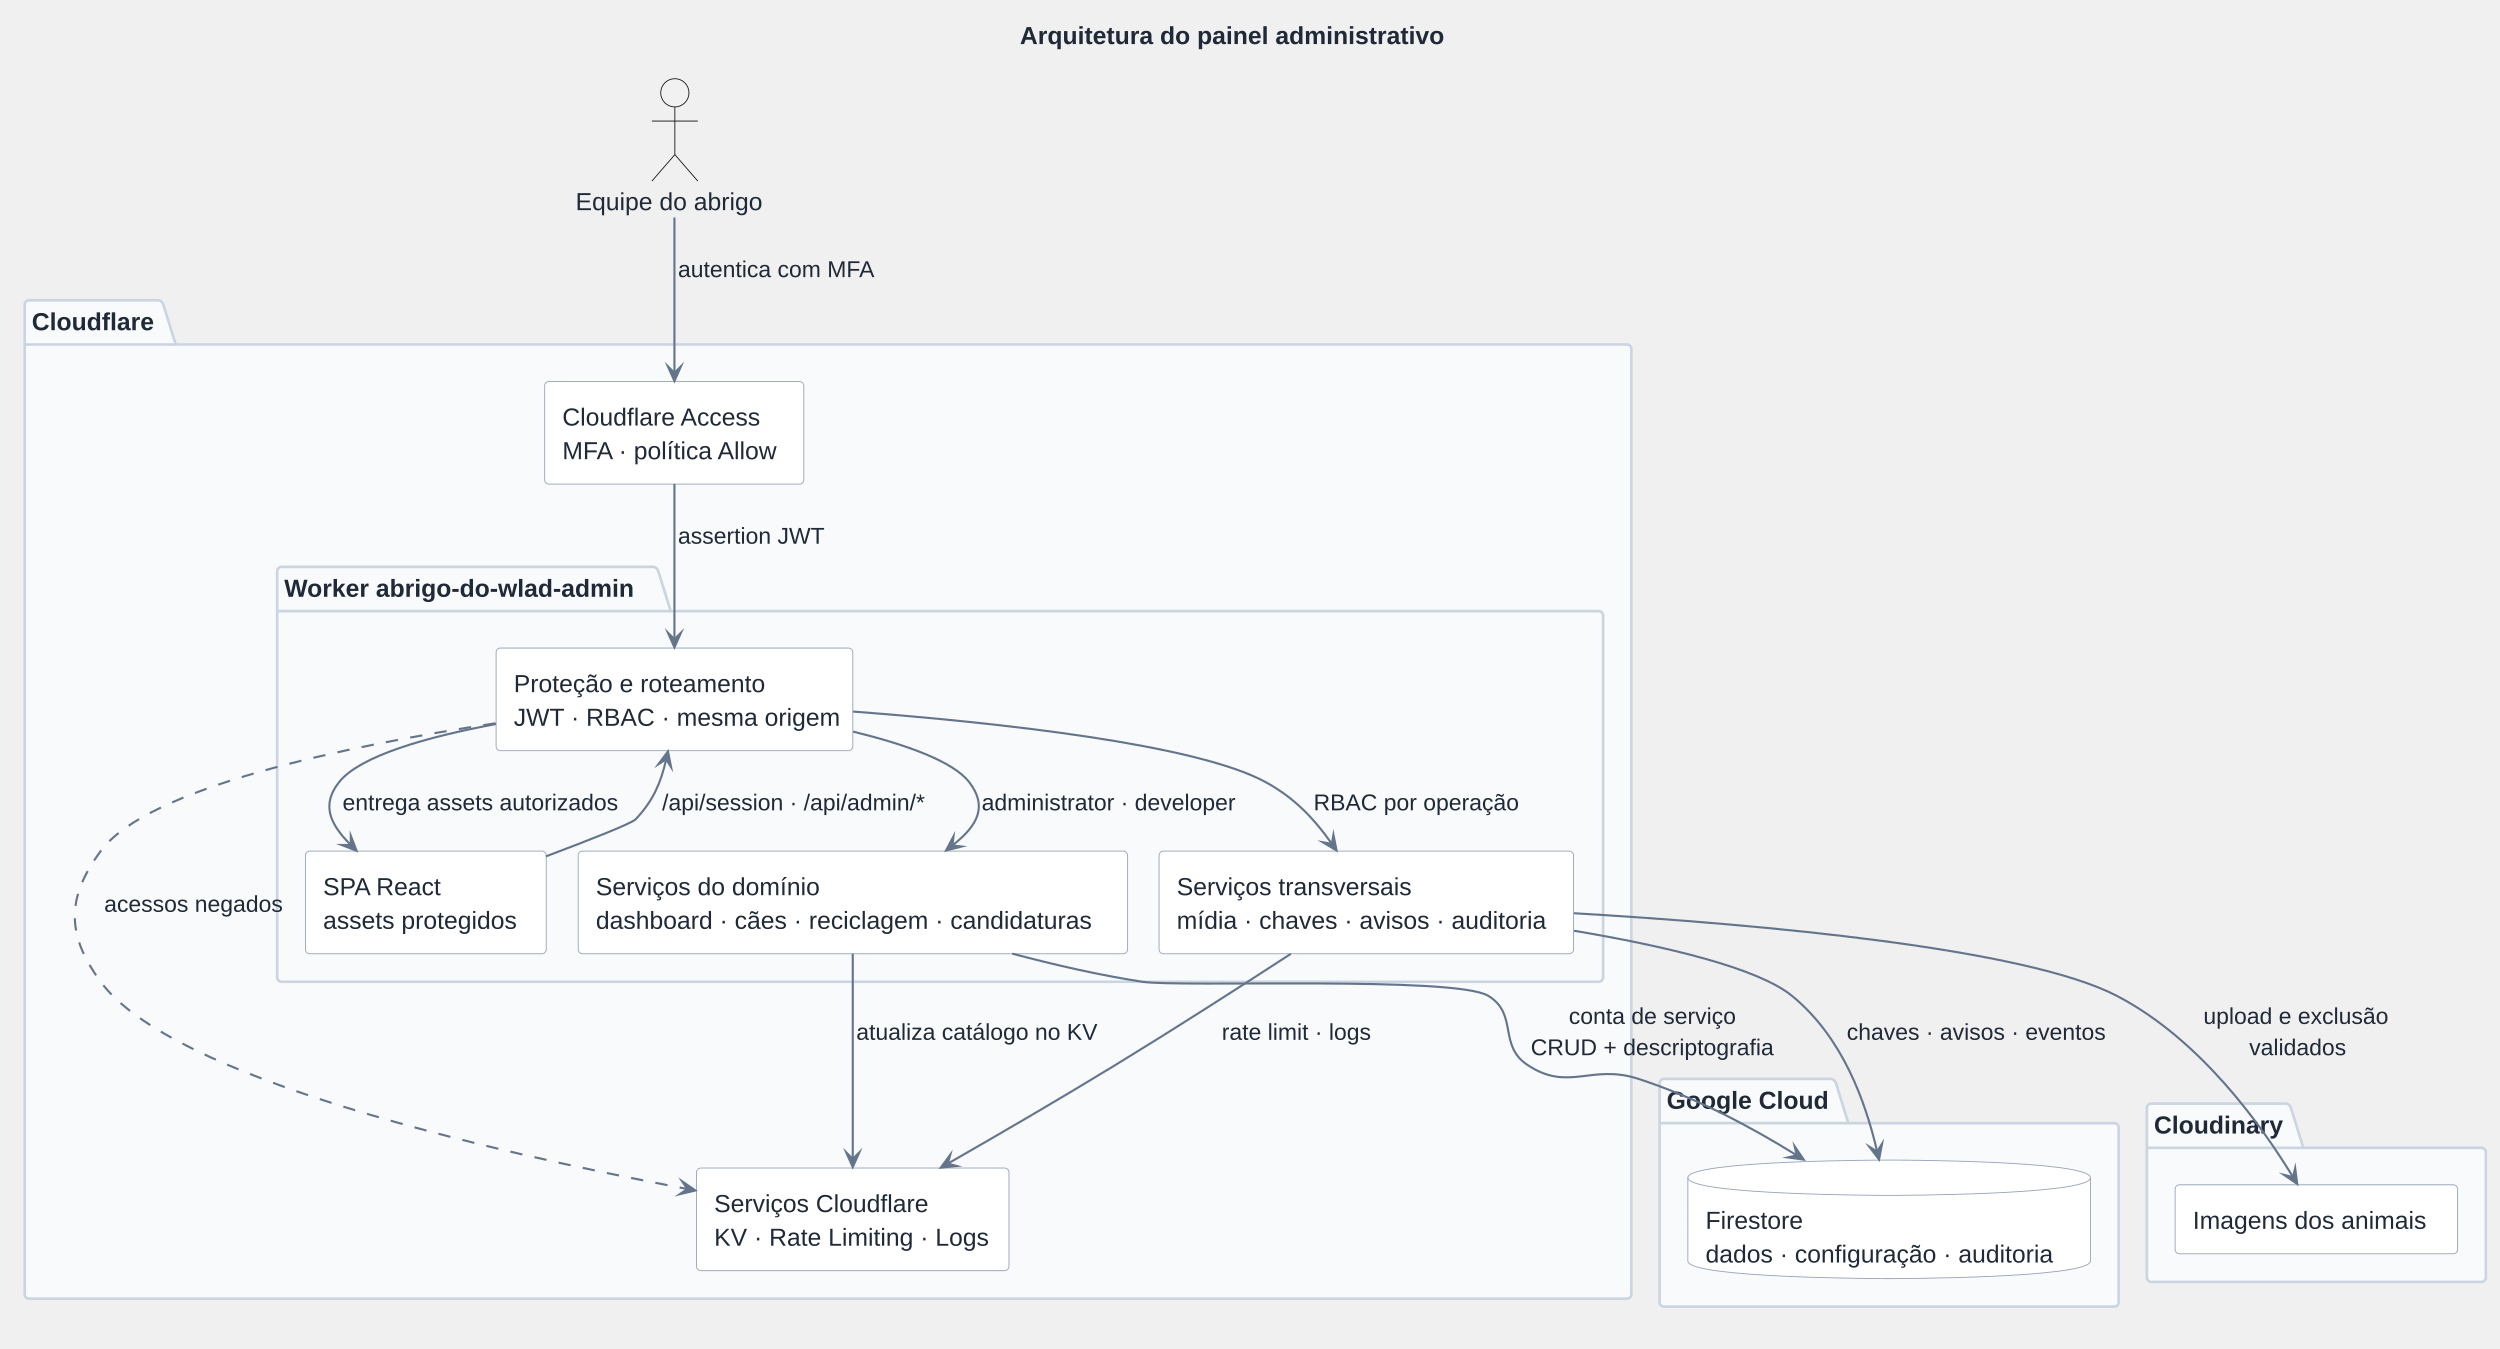
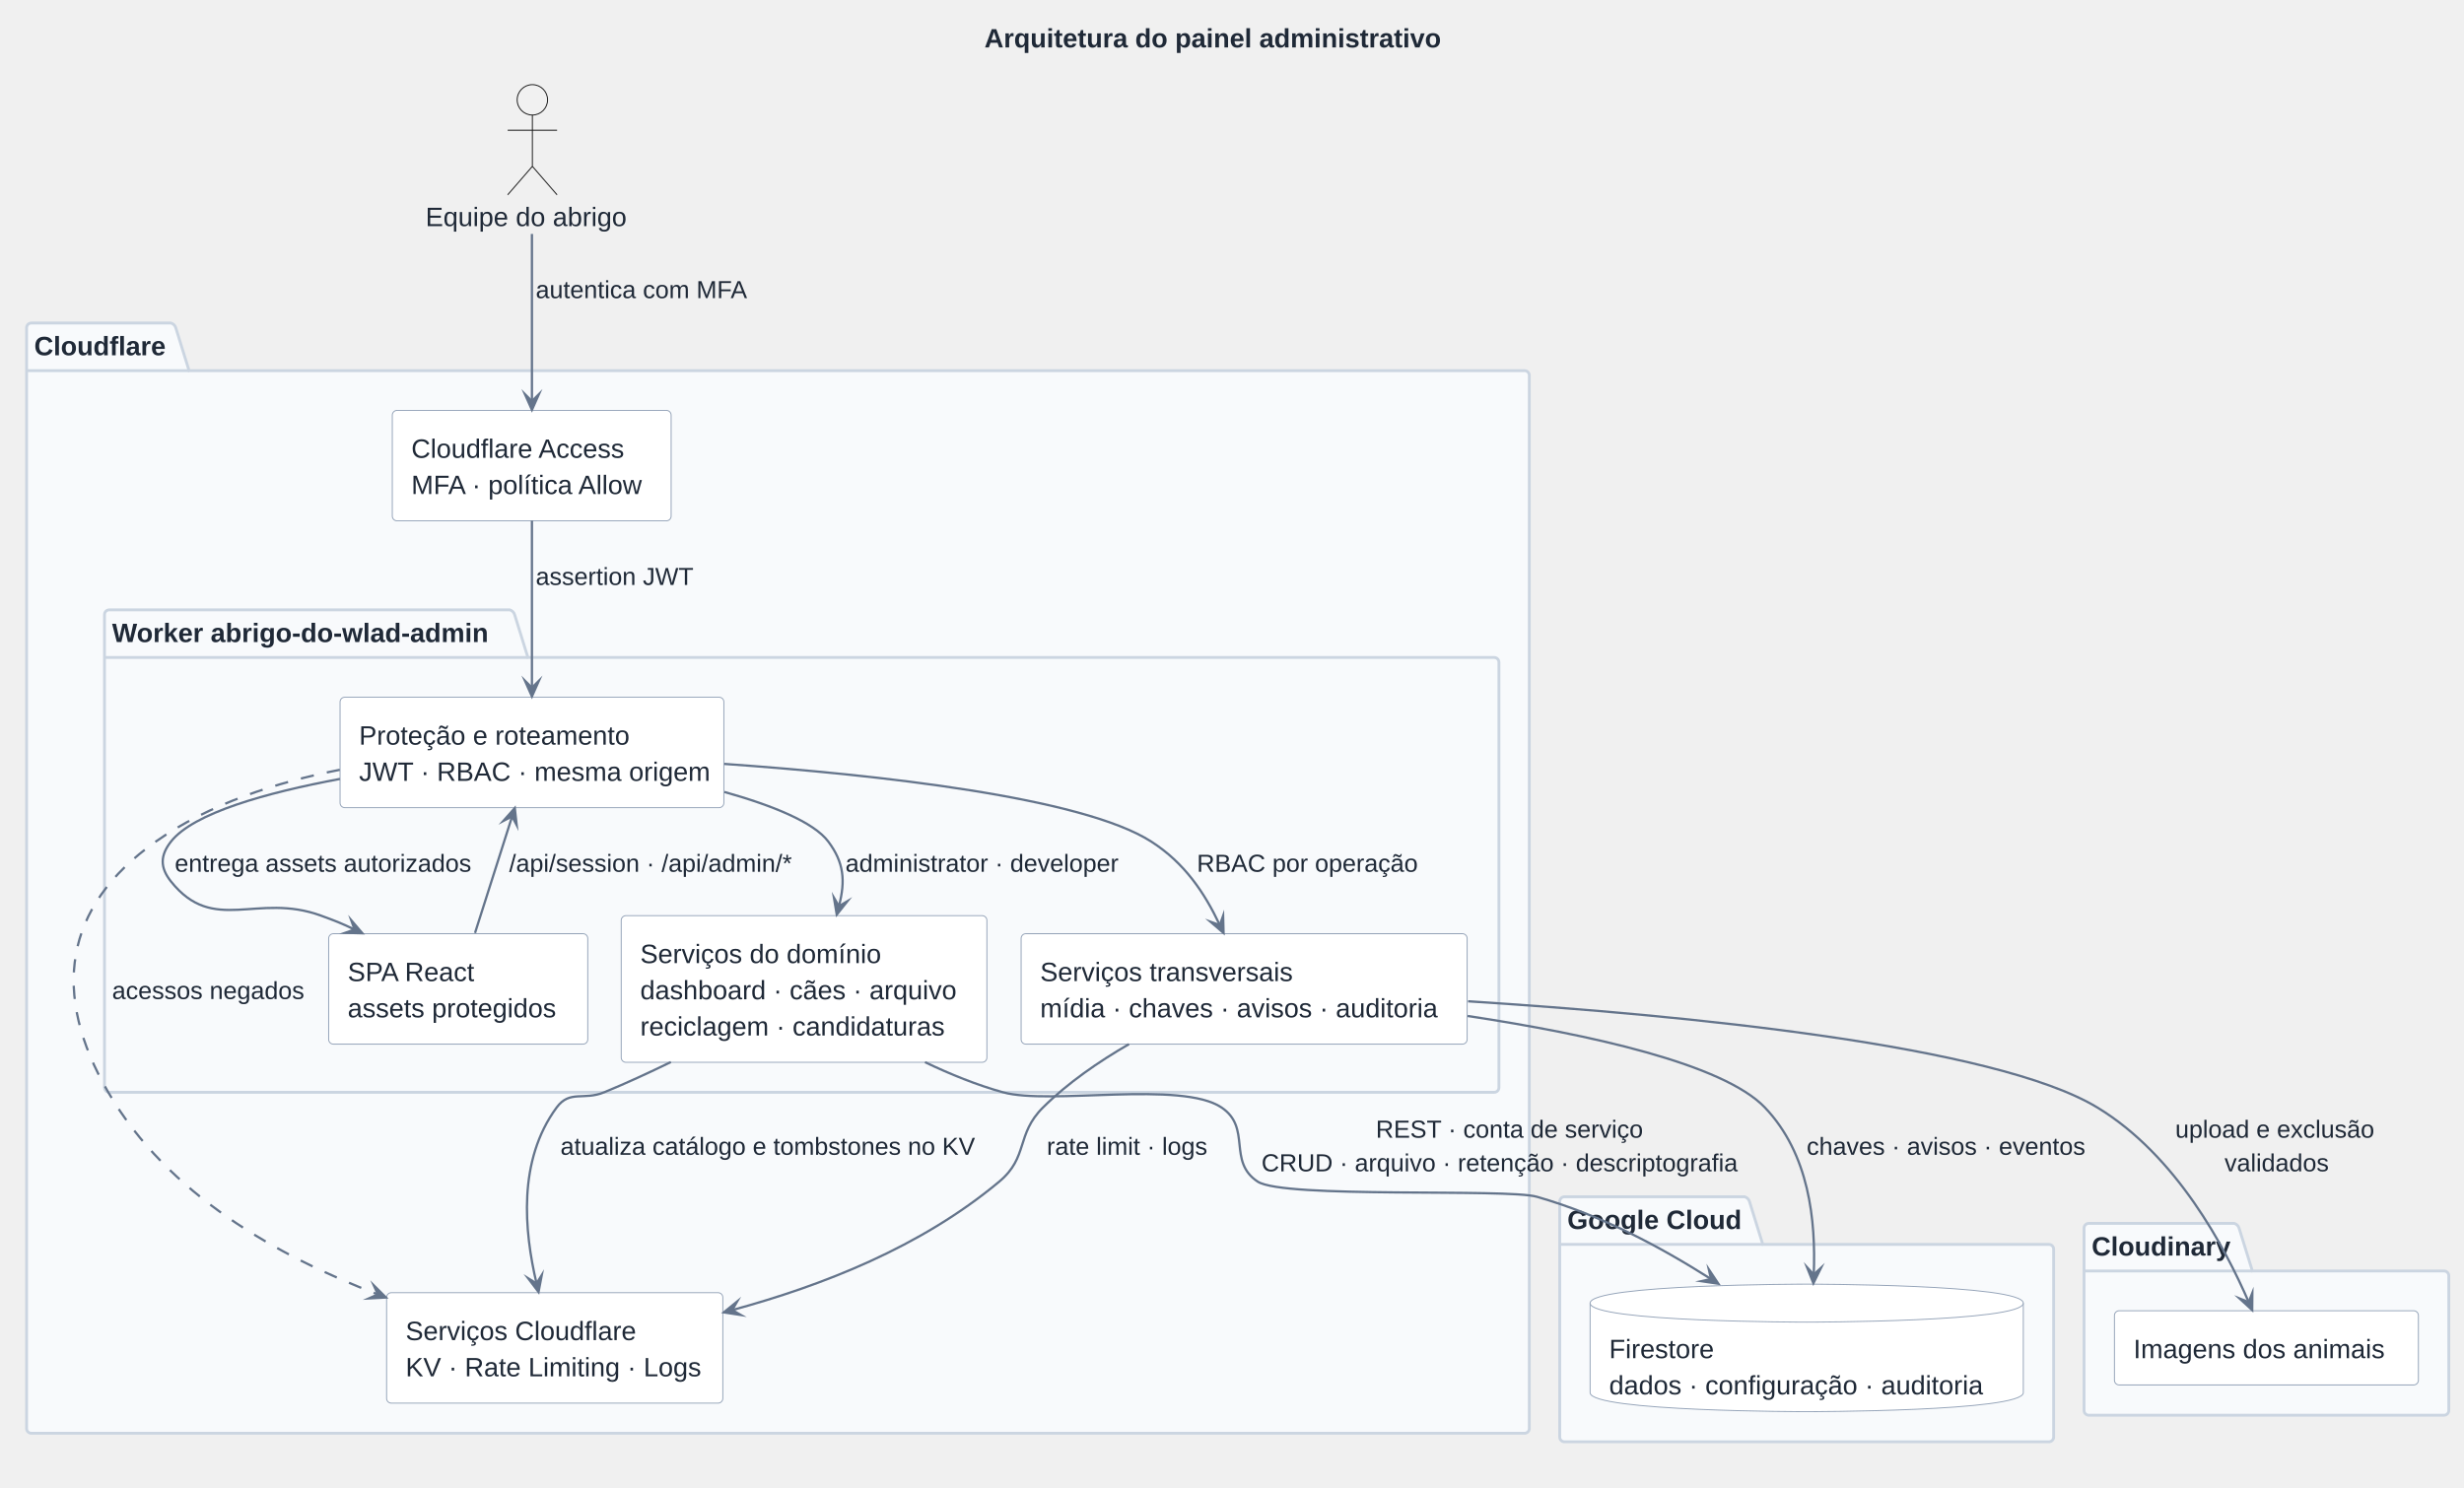
- <svg xmlns="http://www.w3.org/2000/svg" version="1.1" data-diagram-type="DESCRIPTION" style="width:1416px;height:764px;background:#FFFFFF;" width="1416px" height="764px" viewBox="0 0 1416 764" zoomAndPan="magnify" preserveAspectRatio="none" contentStyleType="text/css">
+ <svg xmlns="http://www.w3.org/2000/svg" version="1.1" data-diagram-type="DESCRIPTION" style="width:1297px;height:783px;background:#FFFFFF;" width="1297px" height="783px" viewBox="0 0 1297 783" zoomAndPan="magnify" preserveAspectRatio="none" contentStyleType="text/css">
  <defs />
  <g font-family="sans-serif" lengthAdjust="spacing">
    <g class="title" data-source-line="2">
-       <text x="577.68" y="24.966" fill="#1F2937" font-size="14" textLength="253.641" font-weight="700" font-family="Arial">Arquitetura do painel administrativo</text>
+       <text x="518.18" y="24.966" fill="#1F2937" font-size="14" textLength="253.641" font-weight="700" font-family="Arial">Arquitetura do painel administrativo</text>
    </g>
    <g class="cluster" data-qualified-name="cloudflare" id="ent0002" data-source-line="20">
-       <path d="M16.5,170.068 L90.027,170.068 A3.75,3.75 0 0 1 92.527,172.568 L99.527,195.136 L921.5,195.136 A2.5,2.5 0 0 1 924,197.636 L924,733.068 A2.5,2.5 0 0 1 921.5,735.568 L16.5,735.568 A2.5,2.5 0 0 1 14,733.068 L14,172.568 A2.5,2.5 0 0 1 16.5,170.068" style="stroke:#CBD5E1;stroke-width:1.5;" fill="#F8FAFC" />
+       <path d="M16.5,170.068 L90.027,170.068 A3.75,3.75 0 0 1 92.527,172.568 L99.527,195.136 L802.5,195.136 A2.5,2.5 0 0 1 805,197.636 L805,752.068 A2.5,2.5 0 0 1 802.5,754.568 L16.5,754.568 A2.5,2.5 0 0 1 14,752.068 L14,172.568 A2.5,2.5 0 0 1 16.5,170.068" style="stroke:#CBD5E1;stroke-width:1.5;" fill="#F8FAFC" />
      <line x1="14" y1="195.136" x2="99.527" y2="195.136" style="stroke:#CBD5E1;stroke-width:1.5;" />
      <text x="18" y="187.034" fill="#1F2937" font-size="14" textLength="72.527" font-weight="700" font-family="Arial">Cloudflare</text>
    </g>
    <g class="cluster" data-qualified-name="cloudflare.admin_worker" id="ent0004" data-source-line="23">
-       <path d="M159.5,321.068 L370.38,321.068 A3.75,3.75 0 0 1 372.88,323.568 L379.88,346.136 L905.5,346.136 A2.5,2.5 0 0 1 908,348.636 L908,553.568 A2.5,2.5 0 0 1 905.5,556.068 L159.5,556.068 A2.5,2.5 0 0 1 157,553.568 L157,323.568 A2.5,2.5 0 0 1 159.5,321.068" style="stroke:#CBD5E1;stroke-width:1.5;" fill="#F8FAFC" />
-       <line x1="157" y1="346.136" x2="379.88" y2="346.136" style="stroke:#CBD5E1;stroke-width:1.5;" />
-       <text x="161" y="338.034" fill="#1F2937" font-size="14" textLength="209.88" font-weight="700" font-family="Arial">Worker abrigo-do-wlad-admin</text>
+       <path d="M57.5,321.068 L268.38,321.068 A3.75,3.75 0 0 1 270.88,323.568 L277.88,346.136 L786.5,346.136 A2.5,2.5 0 0 1 789,348.636 L789,572.568 A2.5,2.5 0 0 1 786.5,575.068 L57.5,575.068 A2.5,2.5 0 0 1 55,572.568 L55,323.568 A2.5,2.5 0 0 1 57.5,321.068" style="stroke:#CBD5E1;stroke-width:1.5;" fill="#F8FAFC" />
+       <line x1="55" y1="346.136" x2="277.88" y2="346.136" style="stroke:#CBD5E1;stroke-width:1.5;" />
+       <text x="59" y="338.034" fill="#1F2937" font-size="14" textLength="209.88" font-weight="700" font-family="Arial">Worker abrigo-do-wlad-admin</text>
    </g>
    <g class="cluster" data-qualified-name="google" id="ent0010" data-source-line="33">
-       <path d="M942.5,611.068 L1037.394,611.068 A3.75,3.75 0 0 1 1039.894,613.568 L1046.894,636.136 L1197.5,636.136 A2.5,2.5 0 0 1 1200,638.636 L1200,737.568 A2.5,2.5 0 0 1 1197.5,740.068 L942.5,740.068 A2.5,2.5 0 0 1 940,737.568 L940,613.568 A2.5,2.5 0 0 1 942.5,611.068" style="stroke:#CBD5E1;stroke-width:1.5;" fill="#F8FAFC" />
-       <line x1="940" y1="636.136" x2="1046.894" y2="636.136" style="stroke:#CBD5E1;stroke-width:1.5;" />
-       <text x="944" y="628.034" fill="#1F2937" font-size="14" textLength="93.894" font-weight="700" font-family="Arial">Google Cloud</text>
+       <path d="M823.5,630.068 L918.394,630.068 A3.75,3.75 0 0 1 920.894,632.568 L927.894,655.136 L1078.5,655.136 A2.5,2.5 0 0 1 1081,657.636 L1081,756.568 A2.5,2.5 0 0 1 1078.5,759.068 L823.5,759.068 A2.5,2.5 0 0 1 821,756.568 L821,632.568 A2.5,2.5 0 0 1 823.5,630.068" style="stroke:#CBD5E1;stroke-width:1.5;" fill="#F8FAFC" />
+       <line x1="821" y1="655.136" x2="927.894" y2="655.136" style="stroke:#CBD5E1;stroke-width:1.5;" />
+       <text x="825" y="647.034" fill="#1F2937" font-size="14" textLength="93.894" font-weight="700" font-family="Arial">Google Cloud</text>
    </g>
    <g class="cluster" data-qualified-name="cloudinary" id="ent0012" data-source-line="37">
-       <path d="M1218.5,625.068 L1295.107,625.068 A3.75,3.75 0 0 1 1297.607,627.568 L1304.607,650.136 L1405.5,650.136 A2.5,2.5 0 0 1 1408,652.636 L1408,723.568 A2.5,2.5 0 0 1 1405.5,726.068 L1218.5,726.068 A2.5,2.5 0 0 1 1216,723.568 L1216,627.568 A2.5,2.5 0 0 1 1218.5,625.068" style="stroke:#CBD5E1;stroke-width:1.5;" fill="#F8FAFC" />
-       <line x1="1216" y1="650.136" x2="1304.607" y2="650.136" style="stroke:#CBD5E1;stroke-width:1.5;" />
-       <text x="1220" y="642.034" fill="#1F2937" font-size="14" textLength="75.607" font-weight="700" font-family="Arial">Cloudinary</text>
+       <path d="M1099.5,644.068 L1176.107,644.068 A3.75,3.75 0 0 1 1178.607,646.568 L1185.607,669.136 L1286.5,669.136 A2.5,2.5 0 0 1 1289,671.636 L1289,742.568 A2.5,2.5 0 0 1 1286.5,745.068 L1099.5,745.068 A2.5,2.5 0 0 1 1097,742.568 L1097,646.568 A2.5,2.5 0 0 1 1099.5,644.068" style="stroke:#CBD5E1;stroke-width:1.5;" fill="#F8FAFC" />
+       <line x1="1097" y1="669.136" x2="1185.607" y2="669.136" style="stroke:#CBD5E1;stroke-width:1.5;" />
+       <text x="1101" y="661.034" fill="#1F2937" font-size="14" textLength="75.607" font-weight="700" font-family="Arial">Cloudinary</text>
    </g>
    <g class="entity" data-qualified-name="staff" id="ent0001" data-source-line="18">
-       <ellipse cx="382.231" cy="52.568" rx="8" ry="8" fill="#F1F1F1" style="stroke:#181818;stroke-width:0.5;" />
-       <path d="M382.231,60.568 L382.231,87.568 M369.231,68.568 L395.231,68.568 M382.231,87.568 L369.231,102.568 M382.231,87.568 L395.231,102.568" style="stroke:#181818;stroke-width:0.5;" fill="none" />
-       <text x="326" y="119.034" fill="#1F2937" font-size="14" textLength="112.462" font-family="Arial">Equipe do abrigo</text>
+       <ellipse cx="280.231" cy="52.568" rx="8" ry="8" fill="#F1F1F1" style="stroke:#181818;stroke-width:0.5;" />
+       <path d="M280.231,60.568 L280.231,87.568 M267.231,68.568 L293.231,68.568 M280.231,87.568 L267.231,102.568 M280.231,87.568 L293.231,102.568" style="stroke:#181818;stroke-width:0.5;" fill="none" />
+       <text x="224" y="119.034" fill="#1F2937" font-size="14" textLength="112.462" font-family="Arial">Equipe do abrigo</text>
    </g>
    <g class="entity" data-qualified-name="cloudflare.access" id="ent0003" data-source-line="21">
-       <rect x="308.5" y="216.068" width="146.77" height="58.136" fill="#FFF" style="stroke:#94A3B8;stroke-width:0.5;" rx="2.5" ry="2.5" />
-       <text x="318.5" y="241.034" fill="#1F2937" font-size="14" textLength="115.486" font-family="Arial">Cloudflare Access</text>
-       <text x="318.5" y="260.102" fill="#1F2937" font-size="14" textLength="126.77" font-family="Arial">MFA · política Allow</text>
+       <rect x="206.5" y="216.068" width="146.77" height="58.136" fill="#FFF" style="stroke:#94A3B8;stroke-width:0.5;" rx="2.5" ry="2.5" />
+       <text x="216.5" y="241.034" fill="#1F2937" font-size="14" textLength="115.486" font-family="Arial">Cloudflare Access</text>
+       <text x="216.5" y="260.102" fill="#1F2937" font-size="14" textLength="126.77" font-family="Arial">MFA · política Allow</text>
    </g>
    <g class="entity" data-qualified-name="cloudflare.platform" id="ent0009" data-source-line="30">
-       <rect x="394.5" y="661.568" width="176.981" height="58.136" fill="#FFF" style="stroke:#94A3B8;stroke-width:0.5;" rx="2.5" ry="2.5" />
-       <text x="404.5" y="686.534" fill="#1F2937" font-size="14" textLength="125.776" font-family="Arial">Serviços Cloudflare</text>
-       <text x="404.5" y="705.602" fill="#1F2937" font-size="14" textLength="156.981" font-family="Arial">KV · Rate Limiting · Logs</text>
+       <rect x="203.5" y="680.568" width="176.981" height="58.136" fill="#FFF" style="stroke:#94A3B8;stroke-width:0.5;" rx="2.5" ry="2.5" />
+       <text x="213.5" y="705.534" fill="#1F2937" font-size="14" textLength="125.776" font-family="Arial">Serviços Cloudflare</text>
+       <text x="213.5" y="724.602" fill="#1F2937" font-size="14" textLength="156.981" font-family="Arial">KV · Rate Limiting · Logs</text>
    </g>
    <g class="entity" data-qualified-name="cloudflare.admin_worker.gateway" id="ent0005" data-source-line="24">
-       <rect x="281" y="367.068" width="202.027" height="58.136" fill="#FFF" style="stroke:#94A3B8;stroke-width:0.5;" rx="2.5" ry="2.5" />
-       <text x="291" y="392.034" fill="#1F2937" font-size="14" textLength="152.109" font-family="Arial">Proteção e roteamento</text>
-       <text x="291" y="411.102" fill="#1F2937" font-size="14" textLength="182.027" font-family="Arial">JWT · RBAC · mesma origem</text>
+       <rect x="179" y="367.068" width="202.027" height="58.136" fill="#FFF" style="stroke:#94A3B8;stroke-width:0.5;" rx="2.5" ry="2.5" />
+       <text x="189" y="392.034" fill="#1F2937" font-size="14" textLength="152.109" font-family="Arial">Proteção e roteamento</text>
+       <text x="189" y="411.102" fill="#1F2937" font-size="14" textLength="182.027" font-family="Arial">JWT · RBAC · mesma origem</text>
    </g>
    <g class="entity" data-qualified-name="cloudflare.admin_worker.spa" id="ent0006" data-source-line="25">
-       <rect x="173" y="482.068" width="136.382" height="58.136" fill="#FFF" style="stroke:#94A3B8;stroke-width:0.5;" rx="2.5" ry="2.5" />
-       <text x="183" y="507.034" fill="#1F2937" font-size="14" textLength="64.974" font-family="Arial">SPA React</text>
-       <text x="183" y="526.102" fill="#1F2937" font-size="14" textLength="116.382" font-family="Arial">assets protegidos</text>
+       <rect x="173" y="491.568" width="136.382" height="58.136" fill="#FFF" style="stroke:#94A3B8;stroke-width:0.5;" rx="2.5" ry="2.5" />
+       <text x="183" y="516.534" fill="#1F2937" font-size="14" textLength="64.974" font-family="Arial">SPA React</text>
+       <text x="183" y="535.602" fill="#1F2937" font-size="14" textLength="116.382" font-family="Arial">assets protegidos</text>
    </g>
    <g class="entity" data-qualified-name="cloudflare.admin_worker.domain" id="ent0007" data-source-line="26">
-       <rect x="327.5" y="482.068" width="311.171" height="58.136" fill="#FFF" style="stroke:#94A3B8;stroke-width:0.5;" rx="2.5" ry="2.5" />
-       <text x="337.5" y="507.034" fill="#1F2937" font-size="14" textLength="132.859" font-family="Arial">Serviços do domínio</text>
-       <text x="337.5" y="526.102" fill="#1F2937" font-size="14" textLength="291.171" font-family="Arial">dashboard · cães · reciclagem · candidaturas</text>
+       <rect x="327" y="482.068" width="192.479" height="77.204" fill="#FFF" style="stroke:#94A3B8;stroke-width:0.5;" rx="2.5" ry="2.5" />
+       <text x="337" y="507.034" fill="#1F2937" font-size="14" textLength="132.859" font-family="Arial">Serviços do domínio</text>
+       <text x="337" y="526.102" fill="#1F2937" font-size="14" textLength="172.479" font-family="Arial">dashboard · cães · arquivo</text>
+       <text x="337" y="545.17" fill="#1F2937" font-size="14" textLength="168.783" font-family="Arial">reciclagem · candidaturas</text>
    </g>
    <g class="entity" data-qualified-name="cloudflare.admin_worker.support" id="ent0008" data-source-line="27">
-       <rect x="656.5" y="482.068" width="234.773" height="58.136" fill="#FFF" style="stroke:#94A3B8;stroke-width:0.5;" rx="2.5" ry="2.5" />
-       <text x="666.5" y="507.034" fill="#1F2937" font-size="14" textLength="137.339" font-family="Arial">Serviços transversais</text>
-       <text x="666.5" y="526.102" fill="#1F2937" font-size="14" textLength="214.773" font-family="Arial">mídia · chaves · avisos · auditoria</text>
+       <rect x="537.5" y="491.568" width="234.773" height="58.136" fill="#FFF" style="stroke:#94A3B8;stroke-width:0.5;" rx="2.5" ry="2.5" />
+       <text x="547.5" y="516.534" fill="#1F2937" font-size="14" textLength="137.339" font-family="Arial">Serviços transversais</text>
+       <text x="547.5" y="535.602" fill="#1F2937" font-size="14" textLength="214.773" font-family="Arial">mídia · chaves · avisos · auditoria</text>
    </g>
    <g class="entity" data-qualified-name="google.firestore" id="ent0011" data-source-line="34">
-       <path d="M956,667.068 C956,657.068 1070.013,657.068 1070.013,657.068 C1070.013,657.068 1184.025,657.068 1184.025,667.068 L1184.025,714.204 C1184.025,724.204 1070.013,724.204 1070.013,724.204 C1070.013,724.204 956,724.204 956,714.204 L956,667.068" style="stroke:#94A3B8;stroke-width:0.5;" fill="#FFF" />
-       <path d="M956,667.068 C956,677.068 1070.013,677.068 1070.013,677.068 C1070.013,677.068 1184.025,677.068 1184.025,667.068" style="stroke:#94A3B8;stroke-width:0.5;" fill="none" />
-       <text x="966" y="696.034" fill="#1F2937" font-size="14" textLength="58.464" font-family="Arial">Firestore</text>
-       <text x="966" y="715.102" fill="#1F2937" font-size="14" textLength="208.025" font-family="Arial">dados · configuração · auditoria</text>
+       <path d="M837,686.068 C837,676.068 951.013,676.068 951.013,676.068 C951.013,676.068 1065.025,676.068 1065.025,686.068 L1065.025,733.204 C1065.025,743.204 951.013,743.204 951.013,743.204 C951.013,743.204 837,743.204 837,733.204 L837,686.068" style="stroke:#94A3B8;stroke-width:0.5;" fill="#FFF" />
+       <path d="M837,686.068 C837,696.068 951.013,696.068 951.013,696.068 C951.013,696.068 1065.025,696.068 1065.025,686.068" style="stroke:#94A3B8;stroke-width:0.5;" fill="none" />
+       <text x="847" y="715.034" fill="#1F2937" font-size="14" textLength="58.464" font-family="Arial">Firestore</text>
+       <text x="847" y="734.102" fill="#1F2937" font-size="14" textLength="208.025" font-family="Arial">dados · configuração · auditoria</text>
    </g>
    <g class="entity" data-qualified-name="cloudinary.images" id="ent0013" data-source-line="38">
-       <rect x="1232" y="671.068" width="159.999" height="39.068" fill="#FFF" style="stroke:#94A3B8;stroke-width:0.5;" rx="2.5" ry="2.5" />
-       <text x="1242" y="696.034" fill="#1F2937" font-size="14" textLength="139.999" font-family="Arial">Imagens dos animais</text>
+       <rect x="1113" y="690.068" width="159.999" height="39.068" fill="#FFF" style="stroke:#94A3B8;stroke-width:0.5;" rx="2.5" ry="2.5" />
+       <text x="1123" y="715.034" fill="#1F2937" font-size="14" textLength="139.999" font-family="Arial">Imagens dos animais</text>
    </g>
    <g class="link" data-entity-1="ent0001" data-entity-2="ent0003" id="lnk14" data-link-type="dependency">
-       <polygon points="382,216.06,386,207.06,382,211.06,378,207.06,382,216.06" fill="#64748B" style="stroke:#64748B;stroke-width:1;stroke-linejoin:miter;stroke-miterlimit:10;" />
-       <path d="M382,123.178 C382,151.851 382,185.295 382,211.06" style="stroke:#64748B;stroke-width:1.2;" fill="none" />
-       <text x="384" y="156.965" fill="#1F2937" font-size="13" textLength="116.831" font-family="Arial">autentica com MFA</text>
+       <polygon points="280,216.06,284,207.06,280,211.06,276,207.06,280,216.06" fill="#64748B" style="stroke:#64748B;stroke-width:1;stroke-linejoin:miter;stroke-miterlimit:10;" />
+       <path d="M280,123.178 C280,151.851 280,185.295 280,211.06" style="stroke:#64748B;stroke-width:1.2;" fill="none" />
+       <text x="282" y="156.965" fill="#1F2937" font-size="13" textLength="116.831" font-family="Arial">autentica com MFA</text>
    </g>
    <g class="link" data-entity-1="ent0003" data-entity-2="ent0005" id="lnk15" data-link-type="dependency">
-       <polygon points="382,366.915,386,357.915,382,361.915,378,357.915,382,366.915" fill="#64748B" style="stroke:#64748B;stroke-width:1;stroke-linejoin:miter;stroke-miterlimit:10;" />
-       <path d="M382,274.094 C382,300.648 382,335.319 382,361.915" style="stroke:#64748B;stroke-width:1.2;" fill="none" />
-       <text x="384" y="307.965" fill="#1F2937" font-size="13" textLength="82.641" font-family="Arial">assertion JWT</text>
+       <polygon points="280,366.915,284,357.915,280,361.915,276,357.915,280,366.915" fill="#64748B" style="stroke:#64748B;stroke-width:1;stroke-linejoin:miter;stroke-miterlimit:10;" />
+       <path d="M280,274.094 C280,300.648 280,335.319 280,361.915" style="stroke:#64748B;stroke-width:1.2;" fill="none" />
+       <text x="282" y="307.965" fill="#1F2937" font-size="13" textLength="82.641" font-family="Arial">assertion JWT</text>
    </g>
    <g class="link" data-entity-1="ent0005" data-entity-2="ent0006" id="lnk16" data-link-type="dependency">
-       <polygon points="202.128,482.033,198.595,472.839,198.594,478.496,192.937,478.495,202.128,482.033" fill="#64748B" style="stroke:#64748B;stroke-width:1;stroke-linejoin:miter;stroke-miterlimit:10;" />
-       <path d="M280.956,410.082 C241.927,417.364 203.805,428.064 192,443.068 C182.109,455.639 186.473,466.369 198.594,478.496" style="stroke:#64748B;stroke-width:1.2;" fill="none" />
-       <text x="194" y="458.965" fill="#1F2937" font-size="13" textLength="164.905" font-family="Arial">entrega assets autorizados</text>
+       <polygon points="190.998,491.461,184.603,483.971,186.487,489.305,181.153,491.19,190.998,491.461" fill="#64748B" style="stroke:#64748B;stroke-width:1;stroke-linejoin:miter;stroke-miterlimit:10;" />
+       <path d="M178.956,410.082 C139.927,417.364 101.805,428.064 90,443.068 C84.229,450.403 84.179,456.772 90,464.068 C112.458,492.218 135.198,469.649 169,482.068 C176.276,484.741 179.238,485.841 186.487,489.305" style="stroke:#64748B;stroke-width:1.2;" fill="none" />
+       <text x="92" y="458.965" fill="#1F2937" font-size="13" textLength="164.905" font-family="Arial">entrega assets autorizados</text>
    </g>
    <g class="link" data-entity-1="ent0006" data-entity-2="ent0005" id="lnk17" data-link-type="dependency">
-       <polygon points="378.386,425.354,372.497,433.248,377.282,430.23,380.299,435.015,378.386,425.354" fill="#64748B" style="stroke:#64748B;stroke-width:1;stroke-linejoin:miter;stroke-miterlimit:10;" />
-       <path d="M309.233,485.04 C334.614,475.483 357.855,466.326 360,464.068 C369.948,453.592 374.295,443.415 377.282,430.23" style="stroke:#64748B;stroke-width:1.2;" fill="none" />
-       <text x="375" y="458.965" fill="#1F2937" font-size="13" textLength="162.968" font-family="Arial">/api/session · /api/admin/*</text>
+       <polygon points="271.053,425.172,264.511,432.534,269.536,429.936,272.134,434.961,271.053,425.172" fill="#64748B" style="stroke:#64748B;stroke-width:1;stroke-linejoin:miter;stroke-miterlimit:10;" />
+       <path d="M250.041,491.171 C256.358,471.327 263.239,449.715 269.536,429.936" style="stroke:#64748B;stroke-width:1.2;" fill="none" />
+       <text x="268" y="458.965" fill="#1F2937" font-size="13" textLength="162.968" font-family="Arial">/api/session · /api/admin/*</text>
    </g>
    <g class="link" data-entity-1="ent0005" data-entity-2="ent0007" id="lnk18" data-link-type="dependency">
-       <polygon points="535.642,481.87,545.186,479.438,539.569,478.774,540.233,473.156,535.642,481.87" fill="#64748B" style="stroke:#64748B;stroke-width:1;stroke-linejoin:miter;stroke-miterlimit:10;" />
-       <path d="M483.213,414.389 C512.96,421.664 539.979,431.226 549,443.068 C559.389,456.706 554.079,467.331 539.569,478.774" style="stroke:#64748B;stroke-width:1.2;" fill="none" />
-       <text x="556" y="458.965" fill="#1F2937" font-size="13" textLength="155.116" font-family="Arial">administrator · developer</text>
+       <polygon points="440.386,481.771,446.515,474.062,441.64,476.931,438.771,472.056,440.386,481.771" fill="#64748B" style="stroke:#64748B;stroke-width:1;stroke-linejoin:miter;stroke-miterlimit:10;" />
+       <path d="M381.29,416.94 C406.371,423.992 428.307,432.779 436,443.068 C444.228,454.073 445.09,463.613 441.64,476.931" style="stroke:#64748B;stroke-width:1.2;" fill="none" />
+       <text x="445" y="458.965" fill="#1F2937" font-size="13" textLength="155.116" font-family="Arial">administrator · developer</text>
    </g>
    <g class="link" data-entity-1="ent0005" data-entity-2="ent0008" id="lnk19" data-link-type="dependency">
-       <polygon points="757.171,481.914,755.243,472.255,754.285,477.831,748.71,476.872,757.171,481.914" fill="#64748B" style="stroke:#64748B;stroke-width:1;stroke-linejoin:miter;stroke-miterlimit:10;" />
-       <path d="M483.157,403.03 C566.742,409.395 677.806,421.597 717,443.068 C733.474,452.093 744.391,463.829 754.285,477.831" style="stroke:#64748B;stroke-width:1.2;" fill="none" />
-       <text x="744" y="458.965" fill="#1F2937" font-size="13" textLength="118.3" font-family="Arial">RBAC por operação</text>
+       <polygon points="644.161,491.405,643.916,481.56,642.017,486.888,636.689,484.989,644.161,491.405" fill="#64748B" style="stroke:#64748B;stroke-width:1;stroke-linejoin:miter;stroke-miterlimit:10;" />
+       <path d="M381.211,402.171 C462.789,407.942 569.683,419.757 606,443.068 C623.653,454.399 634.046,470.087 642.017,486.888" style="stroke:#64748B;stroke-width:1.2;" fill="none" />
+       <text x="630" y="458.965" fill="#1F2937" font-size="13" textLength="118.3" font-family="Arial">RBAC por operação</text>
    </g>
    <g class="link" data-entity-1="ent0007" data-entity-2="ent0011" id="lnk20" data-link-type="dependency">
-       <polygon points="1021.834,656.928,1016.282,648.794,1017.581,654.3,1012.076,655.599,1021.834,656.928" fill="#64748B" style="stroke:#64748B;stroke-width:1;stroke-linejoin:miter;stroke-miterlimit:10;" />
-       <path d="M573.323,540.134 C597.07,546.453 622.812,552.376 647,556.068 C668.546,559.356 824.407,552.694 843,564.068 C859.977,574.453 848.483,591.967 865,603.068 C888.426,618.812 901.17,602.306 928,611.068 C961.07,621.868 991.027,637.888 1017.581,654.3" style="stroke:#64748B;stroke-width:1.2;" fill="none" />
-       <text x="888.567" y="579.965" fill="#1F2937" font-size="13" textLength="99.203" font-family="Arial">conta de serviço</text>
-       <text x="867" y="597.671" fill="#1F2937" font-size="13" textLength="142.337" font-family="Arial">CRUD + descriptografia</text>
+       <polygon points="904.727,675.978,899.274,667.777,900.506,673.298,894.985,674.53,904.727,675.978" fill="#64748B" style="stroke:#64748B;stroke-width:1;stroke-linejoin:miter;stroke-miterlimit:10;" />
+       <path d="M486.885,559.198 C500.095,565.51 514.199,571.243 528,575.068 C552.687,581.909 621.763,568.742 643,583.068 C658.984,593.85 645.935,611.406 662,622.068 C675.629,631.113 793.278,625.552 809,630.068 C843.114,639.866 873.825,656.355 900.506,673.298" style="stroke:#64748B;stroke-width:1.2;" fill="none" />
+       <text x="724.21" y="598.965" fill="#1F2937" font-size="13" textLength="139.126" font-family="Arial">REST · conta de serviço</text>
+       <text x="664" y="616.671" fill="#1F2937" font-size="13" textLength="259.545" font-family="Arial">CRUD · arquivo · retenção · descriptografia</text>
    </g>
    <g class="link" data-entity-1="ent0008" data-entity-2="ent0011" id="lnk21" data-link-type="dependency">
-       <polygon points="1064.34,656.994,1066.182,647.319,1063.199,652.126,1058.392,649.144,1064.34,656.994" fill="#64748B" style="stroke:#64748B;stroke-width:1;stroke-linejoin:miter;stroke-miterlimit:10;" />
-       <path d="M891.545,527.178 C942.714,535.791 995.445,548.088 1015,564.068 C1043.459,587.325 1056.46,623.353 1063.199,652.126" style="stroke:#64748B;stroke-width:1.2;" fill="none" />
-       <text x="1046" y="588.965" fill="#1F2937" font-size="13" textLength="147.875" font-family="Arial">chaves · avisos · eventos</text>
+       <polygon points="954.526,675.861,958.882,667.028,954.726,670.865,950.889,666.709,954.526,675.861" fill="#64748B" style="stroke:#64748B;stroke-width:1;stroke-linejoin:miter;stroke-miterlimit:10;" />
+       <path d="M772.525,534.876 C836.542,544.576 907.086,560.093 929,583.068 C952.359,607.558 955.855,642.607 954.726,670.865" style="stroke:#64748B;stroke-width:1.2;" fill="none" />
+       <text x="951" y="607.965" fill="#1F2937" font-size="13" textLength="147.875" font-family="Arial">chaves · avisos · eventos</text>
    </g>
    <g class="link" data-entity-1="ent0008" data-entity-2="ent0013" id="lnk22" data-link-type="dependency">
-       <polygon points="1301.286,670.814,1300.009,661.048,1298.68,666.547,1293.181,665.218,1301.286,670.814" fill="#64748B" style="stroke:#64748B;stroke-width:1;stroke-linejoin:miter;stroke-miterlimit:10;" />
-       <path d="M891.529,517.254 C998.406,523.614 1147.111,537.07 1199,564.068 C1246.596,588.832 1281.282,638.055 1298.68,666.547" style="stroke:#64748B;stroke-width:1.2;" fill="none" />
-       <text x="1248" y="579.965" fill="#1F2937" font-size="13" textLength="109.85" font-family="Arial">upload e exclusão</text>
-       <text x="1273.935" y="597.671" fill="#1F2937" font-size="13" textLength="57.98" font-family="Arial">validados</text>
+       <polygon points="1185.613,689.955,1185.696,680.107,1183.621,685.369,1178.358,683.294,1185.613,689.955" fill="#64748B" style="stroke:#64748B;stroke-width:1;stroke-linejoin:miter;stroke-miterlimit:10;" />
+       <path d="M772.761,527.158 C886.721,534.421 1049.924,550.282 1104,583.068 C1145.798,608.41 1171.325,657.066 1183.621,685.369" style="stroke:#64748B;stroke-width:1.2;" fill="none" />
+       <text x="1145" y="598.965" fill="#1F2937" font-size="13" textLength="109.85" font-family="Arial">upload e exclusão</text>
+       <text x="1170.935" y="616.671" fill="#1F2937" font-size="13" textLength="57.98" font-family="Arial">validados</text>
    </g>
    <g class="link" data-entity-1="ent0007" data-entity-2="ent0009" id="lnk23" data-link-type="dependency">
-       <polygon points="483,661.281,487,652.281,483,656.281,479,652.281,483,661.281" fill="#64748B" style="stroke:#64748B;stroke-width:1;stroke-linejoin:miter;stroke-miterlimit:10;" />
-       <path d="M483,540.193 C483,573.332 483,623.072 483,656.281" style="stroke:#64748B;stroke-width:1.2;" fill="none" />
-       <text x="485" y="588.965" fill="#1F2937" font-size="13" textLength="141.908" font-family="Arial">atualiza catálogo no KV</text>
+       <polygon points="283.537,680.445,285.378,670.77,282.396,675.577,277.589,672.595,283.537,680.445" fill="#64748B" style="stroke:#64748B;stroke-width:1;stroke-linejoin:miter;stroke-miterlimit:10;" />
+       <path d="M353.132,559.134 C341.543,564.794 329.541,570.318 318,575.068 C307.212,579.508 299.916,573.673 293,583.068 C272.398,611.056 275.939,648.018 282.396,675.577" style="stroke:#64748B;stroke-width:1.2;" fill="none" />
+       <text x="295" y="607.965" fill="#1F2937" font-size="13" textLength="229.086" font-family="Arial">atualiza catálogo e tombstones no KV</text>
    </g>
    <g class="link" data-entity-1="ent0008" data-entity-2="ent0009" id="lnk24" data-link-type="dependency">
-       <polygon points="532.649,661.471,542.447,660.474,536.989,658.988,538.475,653.53,532.649,661.471" fill="#64748B" style="stroke:#64748B;stroke-width:1;stroke-linejoin:miter;stroke-miterlimit:10;" />
-       <path d="M731.12,540.241 C703.107,558.475 665.617,582.552 632,603.068 C599.191,623.091 566.118,642.324 536.989,658.988" style="stroke:#64748B;stroke-width:1.2;" fill="none" />
-       <text x="692" y="588.965" fill="#1F2937" font-size="13" textLength="90.662" font-family="Arial">rate limit · logs</text>
+       <polygon points="380.758,690.99,390.493,692.481,385.582,689.674,388.389,684.763,380.758,690.99" fill="#64748B" style="stroke:#64748B;stroke-width:1;stroke-linejoin:miter;stroke-miterlimit:10;" />
+       <path d="M594.303,549.695 C578.396,558.875 562.06,570.101 549,583.068 C534.72,597.246 541.443,609.166 526,622.068 C484.536,656.711 432.74,676.816 385.582,689.674" style="stroke:#64748B;stroke-width:1.2;" fill="none" />
+       <text x="551" y="607.965" fill="#1F2937" font-size="13" textLength="90.662" font-family="Arial">rate limit · logs</text>
    </g>
    <g class="link" data-entity-1="ent0005" data-entity-2="ent0009" id="lnk25" data-link-type="dependency">
-       <polygon points="394.102,674.345,386.002,668.742,389.189,673.416,384.515,676.603,394.102,674.345" fill="#64748B" style="stroke:#64748B;stroke-width:1;stroke-linejoin:miter;stroke-miterlimit:10;" />
-       <path d="M280.627,409.659 C195.514,422.605 83.646,446.011 57,482.068 C37.453,508.518 37.529,529.562 57,556.068 C97.148,610.723 276.564,652.11 389.189,673.416" style="stroke:#64748B;stroke-width:1.2;stroke-dasharray:7,7;" fill="none" />
-       <text x="59" y="516.465" fill="#1F2937" font-size="13" textLength="103.532" font-family="Arial">acessos negados</text>
+       <polygon points="203.418,683.194,196.443,676.241,198.748,681.406,193.582,683.712,203.418,683.194" fill="#64748B" style="stroke:#64748B;stroke-width:1;stroke-linejoin:miter;stroke-miterlimit:10;" />
+       <path d="M178.87,405.269 C145.715,411.771 110.185,423.179 82,443.068 C33.214,477.494 26.965,523.462 57,575.068 C88.451,629.106 146.159,661.271 198.748,681.406" style="stroke:#64748B;stroke-width:1.2;stroke-dasharray:7,7;" fill="none" />
+       <text x="59" y="525.965" fill="#1F2937" font-size="13" textLength="103.532" font-family="Arial">acessos negados</text>
    </g>
  </g>
</svg>
